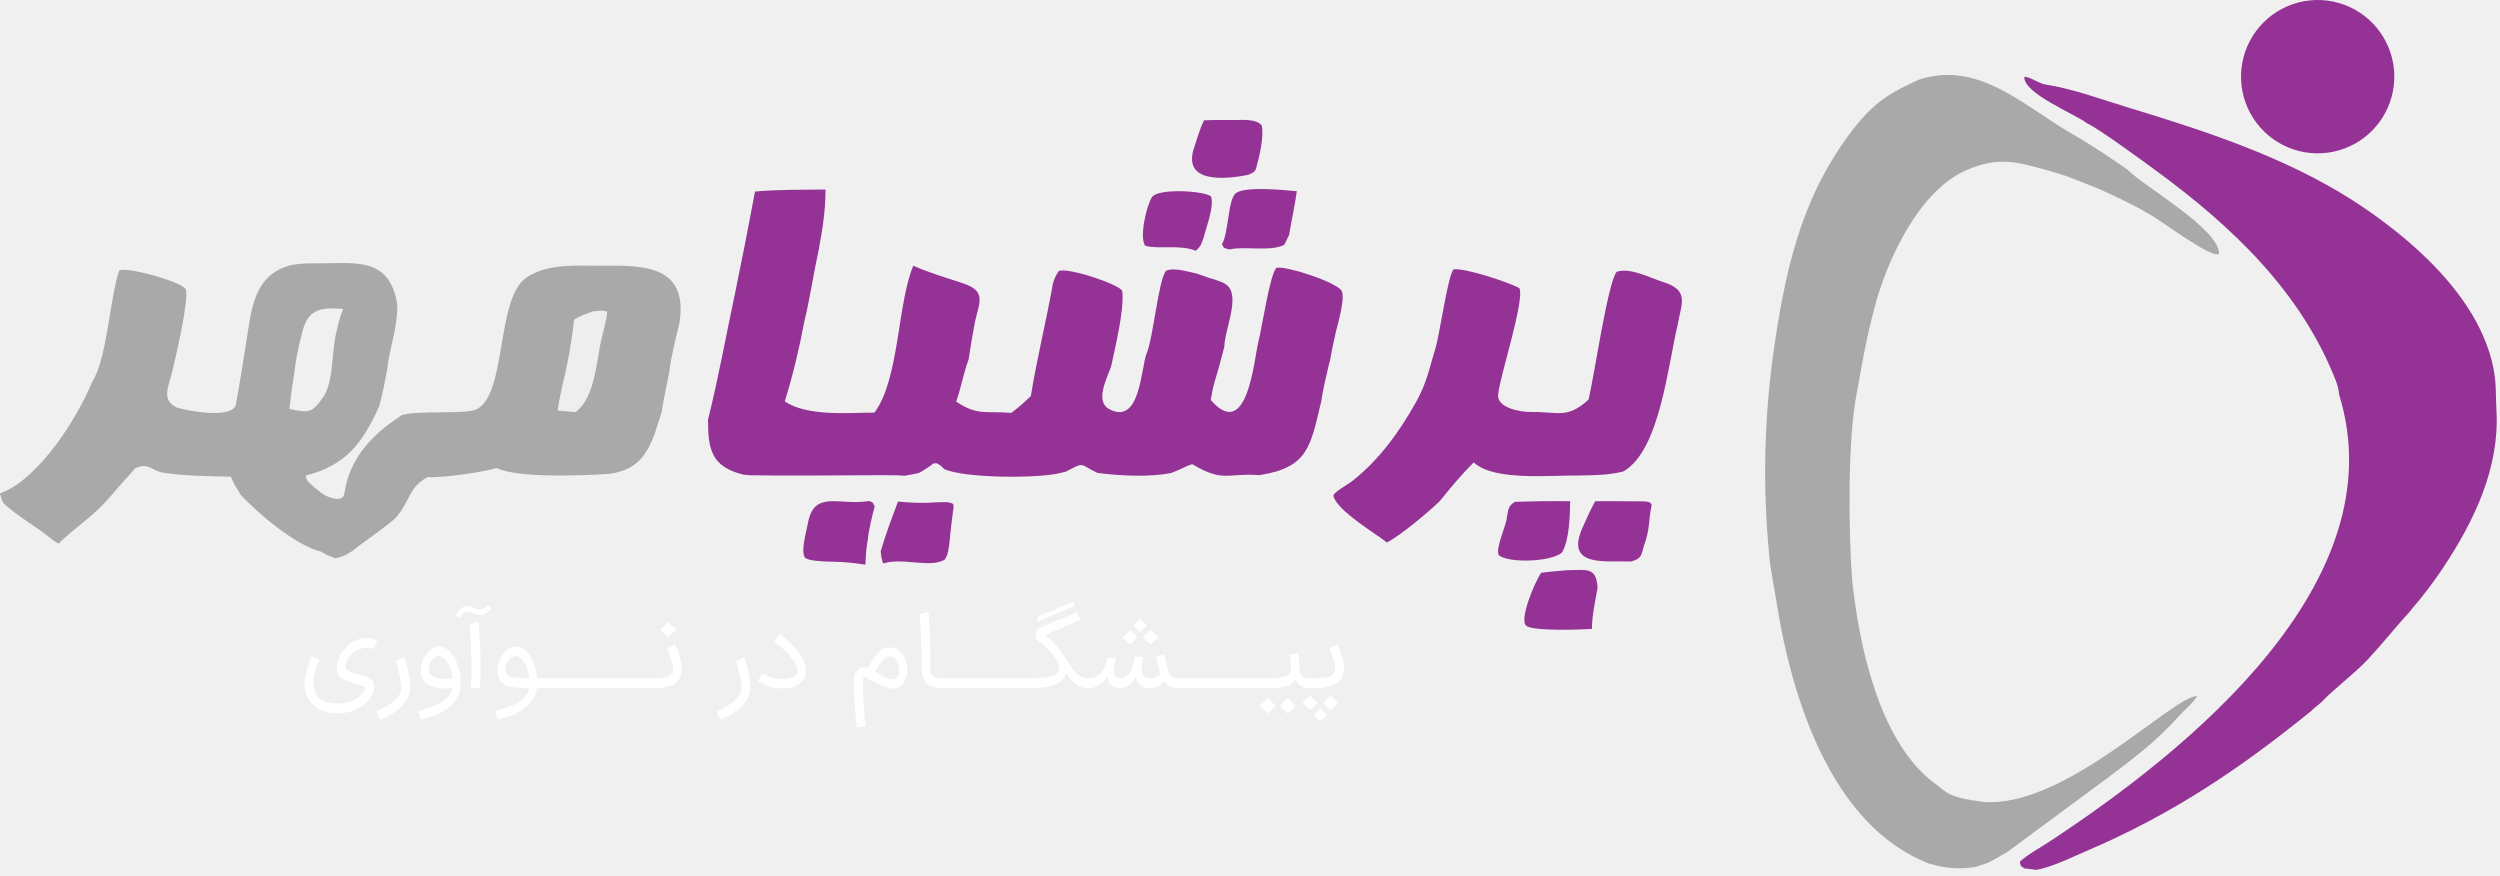
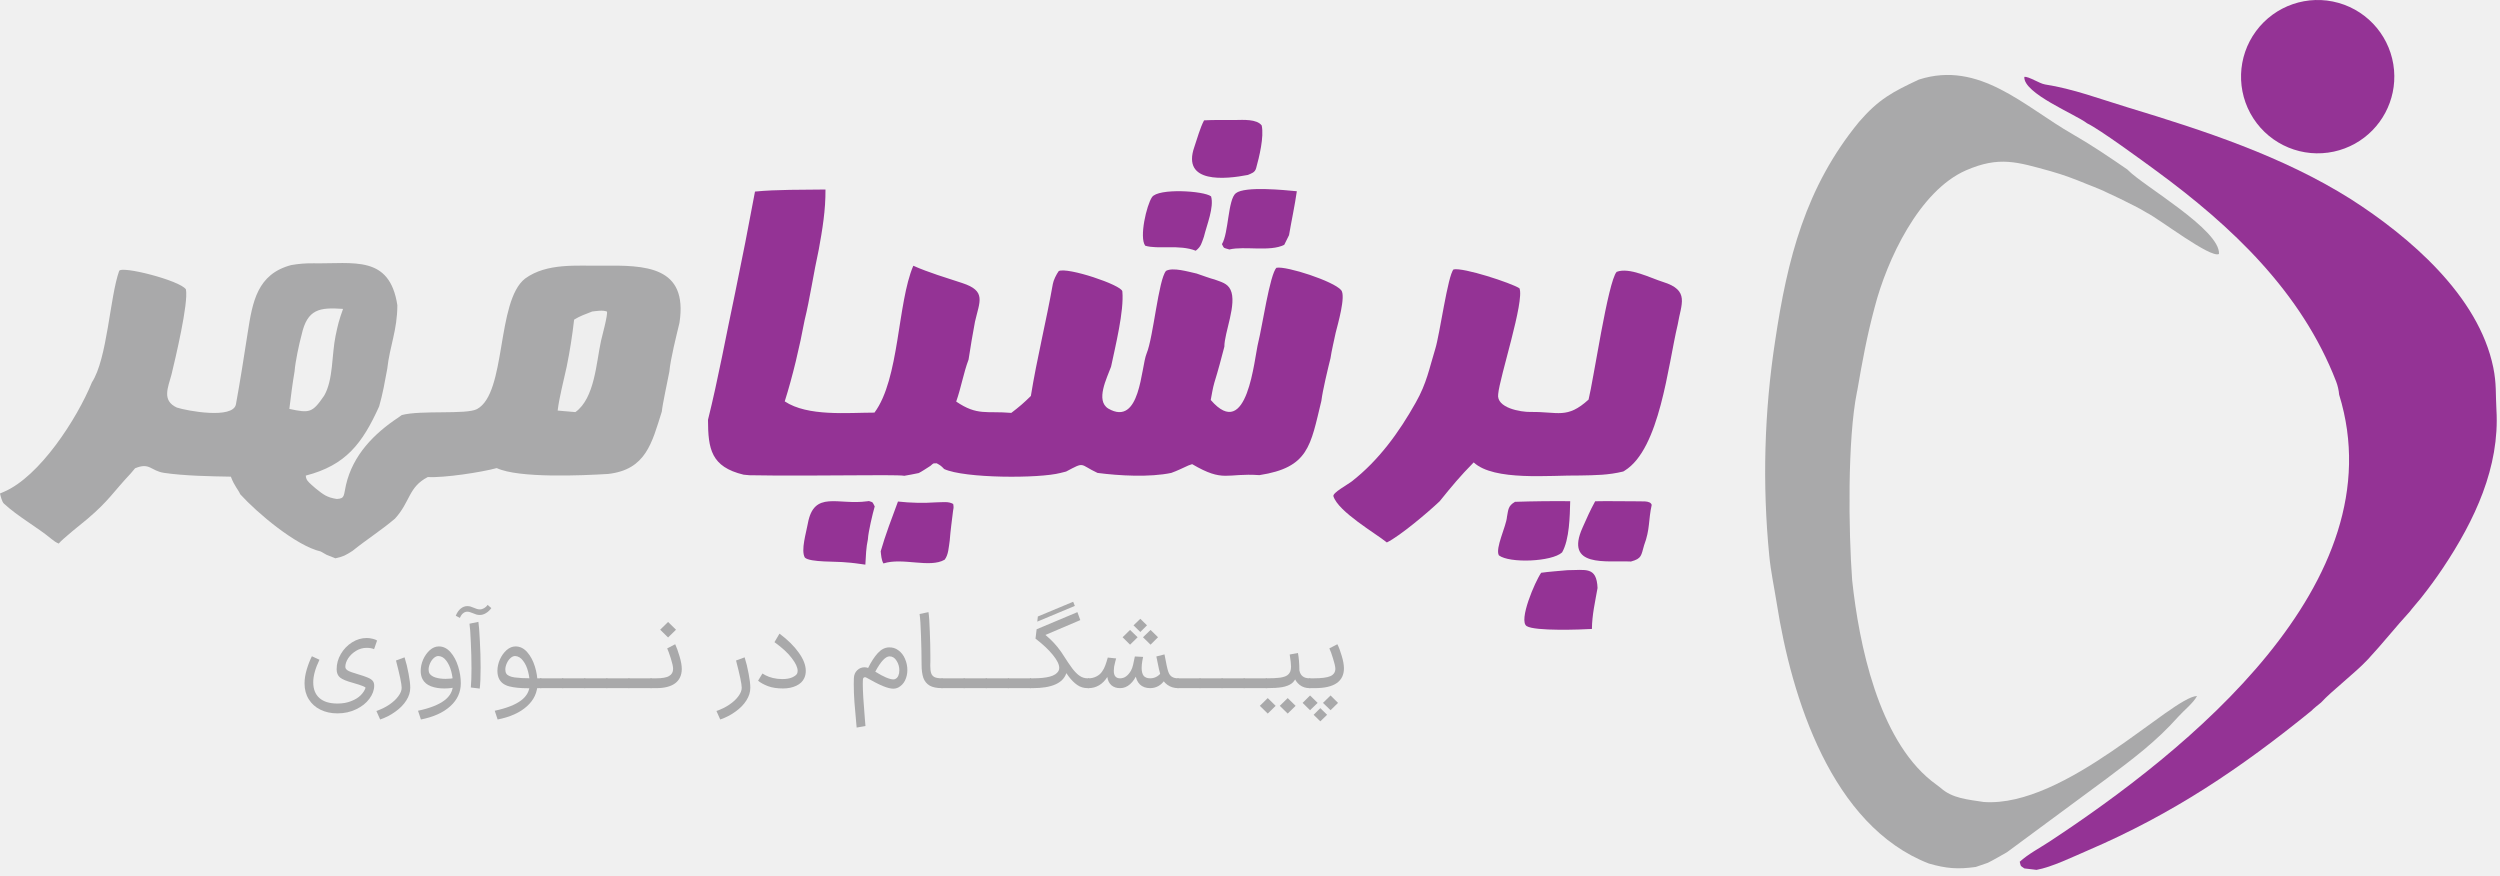
<svg xmlns="http://www.w3.org/2000/svg" width="457" height="160" viewBox="0 0 457 160" fill="none">
  <path d="M53.237 48.453C54.6 48.217 55.942 48.108 57.322 48.131C64.664 48.253 71.211 46.567 72.636 55.782C72.624 60.4 71.263 63.158 70.784 67.449C70.347 69.799 69.972 71.981 69.31 74.284C66.24 81.072 63.227 85.042 55.901 86.938C55.938 87.711 56.293 88.023 56.941 88.619C57.193 88.848 57.449 89.073 57.709 89.293C59.142 90.418 59.684 90.906 61.541 91.211C63.089 91.155 62.796 90.58 63.245 88.645C64.511 83.198 68.341 79.269 72.884 76.275L73.444 75.873C76.923 74.938 85.249 75.821 87.191 74.782C92.62 71.879 90.684 55.036 95.999 50.913C99.992 48.019 105.452 48.628 110.022 48.569C117.922 48.467 125.82 48.605 124.204 59.022C123.616 61.505 122.596 65.457 122.353 67.965C122.097 69.3 121.072 74.085 120.98 75.235C119.17 80.946 118.108 85.845 111.177 86.638C106.392 86.93 94.798 87.444 90.802 85.565C88.07 86.324 81.094 87.386 78.212 87.2C74.632 89.029 75.029 91.728 72.189 94.82C69.563 97.03 66.95 98.677 64.436 100.703C63.1 101.544 62.855 101.705 61.302 102.062L59.7 101.418L58.631 100.812C54.149 99.776 47.073 93.826 43.917 90.352C43.541 89.472 42.855 88.886 42.201 87.135C38.464 87.072 33.705 86.986 30.023 86.445C27.511 86.077 27.418 84.469 24.688 85.603L23.884 86.56C20.668 89.975 19.925 91.504 16.005 94.838C15.008 95.658 11.393 98.536 10.735 99.367C10.226 99.156 9.866 98.899 9.442 98.549C6.646 96.244 3.355 94.496 0.701 92.045C0.364 91.735 0.105 90.658 0 90.21L0.71 89.906C7.261 87.111 14.082 76.557 16.803 69.891C19.616 65.588 20.07 54.366 21.777 49.535C22.138 48.516 32.976 51.289 33.987 52.902C34.481 55.391 32.042 65.594 31.348 68.474C30.692 70.901 29.56 73.229 32.338 74.505C34.169 75.1 42.61 76.672 43.13 73.905C43.923 69.575 44.606 65.142 45.286 60.781C46.165 55.15 47.021 50.103 53.237 48.453ZM104.948 58.434C104.622 61.321 104.168 64.193 103.589 67.04C103.081 69.427 102.2 72.743 101.942 75.052L105.185 75.332C108.732 72.788 108.997 66.242 109.864 62.316C110.054 61.461 111.145 57.513 110.945 56.953C110.175 56.651 109.114 56.854 108.262 56.942C107.121 57.385 105.98 57.776 104.948 58.434ZM62.71 56.465C58.439 56.168 56.184 56.461 55.135 61.188C54.68 62.86 53.985 66.097 53.852 67.861C53.452 70.185 53.18 72.41 52.893 74.748C56.612 75.546 57.097 75.48 59.263 72.315C60.941 69.409 60.629 64.806 61.341 61.403C61.797 59.218 61.947 58.615 62.71 56.465Z" fill="#A9A9AA" />
  <path d="M108.262 56.942C109.114 56.854 110.175 56.651 110.945 56.953C111.145 57.513 110.054 61.461 109.864 62.316C108.997 66.242 108.732 72.788 105.185 75.332L101.942 75.052C102.2 72.743 103.081 69.427 103.589 67.04C104.168 64.193 104.622 61.321 104.948 58.434C105.98 57.776 107.121 57.385 108.262 56.942Z" fill="black" fill-opacity="0.01" />
  <path d="M381.521 22.541C379.419 20.896 369.851 17.082 370.048 14.058C370.777 13.911 372.842 15.284 373.828 15.436C378.973 16.229 383.955 18.12 388.943 19.632C402.942 23.876 417.266 28.551 429.712 36.39C440.469 43.279 453.08 54.063 455.766 67.153C456.38 70.136 456.181 72.091 456.348 74.922C456.967 85.397 452.381 95.12 446.582 103.812C445.309 105.711 443.959 107.558 442.533 109.347C442.159 109.822 440.729 111.468 440.546 111.757C437.93 114.604 435.594 117.579 432.875 120.507C430.569 122.993 426.133 126.382 424.293 128.421C423.971 128.685 422.74 129.655 422.55 129.914C409.547 140.479 397.151 148.812 381.669 155.451C378.988 156.601 375.041 158.526 372.277 159.012L370.053 158.747C369.247 158.179 369.462 158.487 369.207 157.53C370.7 156.15 372.949 154.962 374.701 153.809C399.622 137.402 438.252 106.594 427.595 72.142C427.531 71.348 427.328 70.467 427.041 69.725C420.713 53.38 408.002 41.372 394.165 31.228C391.881 29.554 383.808 23.621 381.521 22.541Z" fill="#943395" />
  <path d="M138.013 35.02C141.851 34.629 146.951 34.697 150.897 34.643C150.93 38.397 150.337 41.963 149.667 45.641C148.744 49.799 148.041 54.656 147.069 58.593C146.203 63.273 144.884 68.859 143.449 73.372C147.643 76.165 154.934 75.434 159.853 75.425C164.435 69.266 164.028 55.43 166.951 48.58C169.786 49.83 172.939 50.771 175.897 51.74C180.343 53.196 179.085 55.063 178.228 58.803C177.797 61.105 177.405 63.415 177.053 65.731C176.128 68.184 175.69 70.873 174.793 73.407C178.695 76.055 180.293 75.081 184.864 75.477C186.345 74.348 187.117 73.689 188.442 72.383C189.528 65.62 191.262 58.683 192.459 51.905C192.587 51.182 193.113 50.146 193.536 49.555C195.059 48.766 205.059 52.102 205.166 53.265C205.499 56.862 203.873 63.352 203.105 67.023C202.351 69.104 200.219 73.207 202.587 74.684C208.486 78.099 208.559 67.107 209.598 64.623C210.837 61.661 211.768 51.078 213.154 49.514C214.422 48.819 217.217 49.675 218.74 50.003C219.319 50.2 221.548 51.001 222.015 51.088C223.223 51.543 224.379 51.785 224.938 52.963C226.173 55.569 223.797 60.794 223.814 63.372C223.233 65.6 222.681 67.708 221.995 69.907C221.703 70.9 221.515 72.086 221.323 73.115C228.081 80.933 229.254 65.504 230.023 62.524C230.694 59.923 232.147 50.034 233.345 48.946C235.168 48.602 243.785 51.391 245.17 53.043C246.061 54.106 244.529 59.331 244.162 60.822C243.885 62.161 243.398 64.177 243.216 65.476C242.731 67.42 241.773 71.396 241.548 73.274C239.546 81.497 239.267 85.456 230.215 86.855C224.131 86.429 223.745 88.261 217.928 84.846L217.239 85.086C216.243 85.542 215.129 86.087 214.107 86.449C210.176 87.276 204.621 86.972 200.629 86.45C197.235 84.865 198.434 84.322 194.877 86.201L193.87 86.453C189.966 87.488 176.319 87.458 172.59 85.738C172.04 85.156 171.931 85.083 171.231 84.69C170.437 84.721 170.744 84.612 170.082 85.162C169.563 85.488 168.442 86.238 167.944 86.475C167.112 86.636 166.13 86.854 165.307 86.976C164.69 86.812 158.596 86.878 157.559 86.88C150.691 86.894 143.878 87.009 137.006 86.872L135.939 86.774C129.968 85.339 129.441 82.071 129.421 76.742C131.268 69.356 132.767 61.121 134.367 53.603C135.647 47.422 136.863 41.227 138.013 35.02Z" fill="#943395" />
  <path d="M350.769 14.547C361.853 10.999 370.026 19.478 378.898 24.543C382.29 26.478 385.688 28.785 388.9 30.996L388.998 31.098C391.794 33.985 405.908 42.01 405.631 46.427C404.13 47.282 394.722 40.034 392.498 38.928C391.102 38.052 389.15 37.131 387.645 36.37L384.954 35.105C384.689 34.933 383.144 34.317 382.757 34.156L381.511 33.664C379.03 32.649 377.397 32.021 374.829 31.287C368.725 29.605 365.47 28.499 359.402 31.131C350.829 34.866 344.923 47.498 342.674 56.221C341.249 61.556 340.455 65.937 339.519 71.35L339.461 71.605C337.699 80.301 337.909 97.054 338.575 106.067C339.836 117.818 343.368 134.952 353.059 142.738C353.613 143.179 354.177 143.608 354.749 144.025C356.89 145.971 359.789 146.152 362.617 146.602C377.54 147.694 397.018 127.365 401.619 127.23C400.933 128.526 399.185 129.894 398.179 131.024C394.13 135.578 389.926 138.693 385.109 142.319L366.881 155.781C365.76 156.414 364.514 157.152 363.373 157.723L361.169 158.481C357.846 158.935 355.814 158.772 352.604 157.857C334.796 150.96 327.496 127.526 324.803 110.372C324.351 107.491 323.692 104.454 323.42 101.566C322.139 88.479 322.501 75.283 324.501 62.286C326.728 47.385 330.023 34.227 339.841 22.271C343.438 18.112 345.974 16.797 350.769 14.547Z" fill="#A9A9AA" />
  <path d="M253.516 99.162C251.459 97.485 244.644 93.563 243.748 90.714C243.553 90.093 246.362 88.577 247.071 88.027C252.028 84.171 255.75 79.029 258.801 73.587C260.835 69.994 261.262 67.351 262.378 63.743C263.189 61.12 264.664 50.333 265.705 49.251C267.493 48.857 276.205 51.709 277.755 52.696C278.724 55.002 274.123 68.955 273.866 72.062C273.511 74.541 277.9 75.337 279.819 75.307C284.812 75.23 286.435 76.647 290.391 73.044C291.287 69.483 293.936 51.475 295.521 49.695C297.855 48.796 301.737 50.84 303.994 51.539C308.954 53.076 307.311 55.547 306.687 59.323C304.892 66.838 303.422 82.044 296.997 86.029C296.909 86.083 296.819 86.137 296.732 86.19C293.959 86.865 291.687 86.862 288.866 86.919C283.322 86.853 273.104 87.98 269.39 84.528C266.861 87.099 265.471 88.783 263.177 91.626C261.145 93.564 255.94 97.976 253.516 99.162Z" fill="#943395" />
  <path d="M426.645 27.711C420.946 28.949 415.075 26.526 411.907 21.627C408.739 16.727 408.936 10.378 412.404 5.686C415.871 0.994 421.882 -1.059 427.494 0.532C433.105 2.123 437.144 7.026 437.634 12.84C438.095 18.332 435.297 23.585 430.482 26.264C429.281 26.931 427.988 27.419 426.645 27.711Z" fill="#943395" />
  <path d="M286.517 104.231C289.86 104.227 291.864 103.502 292.032 107.487C291.585 110.037 291.031 112.378 291.001 114.973C289.084 115.087 280.609 115.412 279.078 114.452C277.528 113.48 280.604 106.299 281.727 104.702C283.122 104.499 285.072 104.372 286.517 104.231Z" fill="#943395" />
  <path d="M164.149 91.681C166.495 91.94 168.86 91.987 171.214 91.825C172.37 91.822 173.36 91.618 174.244 92.126C174.344 92.693 174.334 92.772 174.226 93.339C174.01 95.124 173.741 97.042 173.609 98.824C173.424 100.017 173.379 101.434 172.68 102.314C169.95 103.899 165.016 101.859 161.491 102.997C161.112 102.357 161.08 101.525 160.992 100.776C161.819 97.861 163.094 94.521 164.149 91.681Z" fill="#943395" />
  <path d="M291.599 91.632C293.918 91.573 296.547 91.646 298.906 91.636C299.879 91.717 301.689 91.392 301.931 92.299C301.305 95.104 301.654 96.721 300.541 99.673C299.987 101.551 300.144 102.096 298.142 102.647C293.646 102.439 285.973 103.838 289.295 96.439C290.074 94.707 290.648 93.349 291.599 91.632Z" fill="#943395" />
  <path d="M158.845 91.591C159.691 91.886 159.415 91.688 159.898 92.572C159.536 93.825 158.712 97.251 158.653 98.581C158.323 100.053 158.275 101.7 158.187 103.217C156.998 103.05 155.87 102.878 154.668 102.803C152.987 102.598 148.054 102.828 147.127 101.927C146.359 100.605 147.382 97.356 147.668 95.718C148.779 89.552 153.2 92.388 158.521 91.632L158.845 91.591Z" fill="#943395" />
  <path d="M223.37 44.632C224.608 42.602 224.451 36.475 225.909 35.32C227.584 33.995 234.863 34.751 237.06 34.959C236.69 37.585 236.084 40.343 235.634 42.991L234.761 44.752C232.172 46.071 227.467 44.934 224.726 45.605C223.58 45.243 223.834 45.51 223.37 44.632Z" fill="#943395" />
  <path d="M276.936 91.734C280.301 91.623 283.668 91.584 287.033 91.618C286.963 94.372 286.901 98.615 285.553 100.976C283.696 102.697 275.935 103.006 273.993 101.518C273.286 100.221 275.331 96.245 275.473 94.485C275.733 93.103 275.675 92.49 276.936 91.734Z" fill="#943395" />
  <path d="M220.103 21.999C221.95 21.889 223.964 21.962 225.829 21.936C227.252 21.917 229.748 21.739 230.639 22.937C231.089 24.986 230.195 28.697 229.616 30.756C229.391 31.551 228.79 31.678 228.111 31.98C224.082 32.763 215.959 33.637 218.323 26.868C218.874 25.287 219.339 23.457 220.103 21.999Z" fill="#943395" />
  <path d="M218.584 45.832C215.542 44.638 211.653 45.634 209.345 44.914C208.225 43.398 209.589 37.506 210.589 36.032C211.717 34.37 220.067 34.868 221.385 35.897C221.957 37.863 220.616 41.071 220.074 43.281C219.638 44.461 219.588 45.043 218.584 45.832Z" fill="#943395" />
-   <path d="M61.68 130.405C60.512 130.405 59.473 130.178 58.563 129.726C57.667 129.286 56.961 128.654 56.445 127.829C55.929 127.004 55.671 126.039 55.671 124.934C55.671 124.122 55.807 123.264 56.078 122.359C56.35 121.453 56.662 120.655 57.015 119.963L58.4 120.602C57.64 122.172 57.26 123.543 57.26 124.714C57.26 125.979 57.64 126.944 58.4 127.609C59.161 128.275 60.254 128.608 61.68 128.608C62.631 128.608 63.466 128.461 64.186 128.168C64.919 127.889 65.503 127.53 65.937 127.09C66.372 126.651 66.664 126.205 66.813 125.753C66.84 125.659 66.677 125.546 66.324 125.413C65.985 125.267 65.347 125.06 64.409 124.794C63.337 124.501 62.59 124.189 62.169 123.856C61.748 123.51 61.537 123.004 61.537 122.339C61.537 121.354 61.795 120.422 62.311 119.543C62.828 118.665 63.507 117.959 64.348 117.427C65.19 116.895 66.087 116.628 67.037 116.628C67.404 116.628 67.764 116.675 68.117 116.768C68.47 116.848 68.742 116.955 68.932 117.088L68.382 118.665C68.015 118.505 67.567 118.425 67.037 118.425C66.345 118.425 65.7 118.605 65.102 118.964C64.505 119.324 64.022 119.776 63.656 120.322C63.303 120.868 63.126 121.394 63.126 121.899C63.126 122.152 63.269 122.372 63.554 122.558C63.853 122.745 64.444 122.964 65.326 123.217C66.195 123.47 66.84 123.69 67.261 123.876C67.696 124.062 67.995 124.269 68.158 124.495C68.32 124.708 68.402 124.987 68.402 125.333C68.402 126.145 68.11 126.944 67.526 127.729C66.956 128.514 66.154 129.153 65.123 129.646C64.104 130.152 62.956 130.405 61.68 130.405Z" fill="white" />
-   <path d="M68.801 129.965C69.67 129.672 70.457 129.286 71.163 128.807C71.87 128.328 72.42 127.816 72.814 127.27C73.221 126.724 73.425 126.212 73.425 125.733C73.425 125.054 73.078 123.39 72.386 120.741L73.954 120.162C74.253 121.107 74.497 122.106 74.688 123.157C74.891 124.209 74.993 125.067 74.993 125.733C74.993 126.518 74.755 127.283 74.28 128.029C73.805 128.787 73.146 129.466 72.304 130.065C71.476 130.677 70.539 131.163 69.493 131.523L68.801 129.965Z" fill="white" />
-   <path d="M76.414 129.925C78.587 129.459 80.196 128.827 81.242 128.029C82.287 127.243 82.81 126.252 82.81 125.054C82.796 124.269 82.688 123.49 82.484 122.718C82.28 121.946 81.982 121.3 81.588 120.781C81.194 120.249 80.725 119.963 80.182 119.923C79.883 119.909 79.591 120.029 79.306 120.282C79.021 120.535 78.79 120.861 78.614 121.26C78.437 121.66 78.349 122.039 78.349 122.398C78.349 122.691 78.41 122.938 78.532 123.137C78.75 123.457 79.116 123.696 79.632 123.856C80.162 124.016 80.766 124.095 81.445 124.095C82.097 124.095 82.695 124.036 83.238 123.916V125.613C82.654 125.773 81.975 125.852 81.201 125.852C80.305 125.852 79.496 125.719 78.777 125.453C78.057 125.174 77.541 124.734 77.229 124.135C77.011 123.709 76.903 123.21 76.903 122.638C76.903 121.946 77.052 121.254 77.351 120.562C77.663 119.87 78.071 119.297 78.573 118.845C79.089 118.392 79.639 118.166 80.223 118.166C81.024 118.166 81.73 118.512 82.341 119.204C82.953 119.896 83.421 120.768 83.747 121.819C84.073 122.858 84.236 123.883 84.236 124.894C84.236 126.545 83.591 127.949 82.301 129.107C81.024 130.265 79.239 131.07 76.944 131.523L76.414 129.925Z" fill="white" />
-   <path d="M86.066 125.673C86.147 124.848 86.188 123.69 86.188 122.199C86.188 120.641 86.147 119.038 86.066 117.387C85.998 115.723 85.916 114.599 85.821 114.013L87.451 113.674C87.546 114.273 87.634 115.417 87.716 117.108C87.811 118.798 87.858 120.435 87.858 122.019C87.858 123.723 87.804 125.007 87.695 125.872L86.066 125.673ZM83.316 112.556C83.547 111.983 83.845 111.551 84.212 111.258C84.579 110.952 84.979 110.799 85.414 110.799C85.631 110.799 85.835 110.825 86.025 110.878C86.215 110.932 86.425 111.012 86.656 111.118C86.833 111.185 87.009 111.251 87.186 111.318C87.362 111.371 87.539 111.398 87.716 111.398C87.974 111.398 88.232 111.324 88.49 111.178C88.748 111.032 88.965 110.832 89.141 110.579L89.814 111.158C89.542 111.544 89.216 111.85 88.836 112.076C88.469 112.303 88.096 112.416 87.716 112.416C87.485 112.416 87.274 112.389 87.084 112.336C86.908 112.283 86.697 112.203 86.453 112.096C86.235 112.003 86.052 111.937 85.903 111.897C85.753 111.843 85.59 111.817 85.414 111.817C85.129 111.817 84.871 111.917 84.64 112.116C84.409 112.303 84.219 112.582 84.069 112.955L83.316 112.556Z" fill="white" />
-   <path d="M90.438 129.925C92.611 129.459 94.22 128.827 95.266 128.029C96.311 127.243 96.834 126.252 96.834 125.054C96.834 124.282 96.732 123.51 96.528 122.738C96.325 121.953 96.019 121.3 95.612 120.781C95.218 120.249 94.75 119.963 94.206 119.923C93.908 119.909 93.616 120.029 93.331 120.282C93.045 120.535 92.814 120.861 92.638 121.26C92.461 121.66 92.373 122.039 92.373 122.398C92.373 122.691 92.434 122.938 92.556 123.137C92.774 123.483 93.283 123.716 94.084 123.836C94.885 123.942 95.917 123.996 97.18 123.996H98.973L99.075 124.894L98.973 125.793L96.508 125.812C95.123 125.812 93.989 125.699 93.106 125.473C92.224 125.247 91.606 124.801 91.253 124.135C91.035 123.709 90.927 123.21 90.927 122.638C90.927 121.946 91.076 121.254 91.375 120.562C91.687 119.87 92.095 119.297 92.597 118.845C93.113 118.392 93.663 118.166 94.247 118.166C95.048 118.166 95.754 118.512 96.366 119.204C96.977 119.896 97.445 120.768 97.771 121.819C98.097 122.858 98.26 123.883 98.26 124.894C98.26 126.545 97.615 127.949 96.325 129.107C95.048 130.265 93.263 131.07 90.968 131.523L90.438 129.925Z" fill="white" />
-   <path d="M98.716 123.996H102.953L103.055 124.894L102.953 125.793H98.716V123.996Z" fill="white" />
-   <path d="M102.755 123.996H106.991L107.093 124.894L106.991 125.793H102.755V123.996Z" fill="white" />
-   <path d="M106.793 123.996H111.03L111.131 124.894L111.03 125.793H106.793V123.996Z" fill="white" />
-   <path d="M110.831 123.996H115.068L115.17 124.894L115.068 125.793H110.831V123.996Z" fill="white" />
-   <path d="M114.869 123.996H119.106L119.208 124.894L119.106 125.793H114.869V123.996Z" fill="white" />
-   <path d="M118.907 123.996H119.966C121.053 123.996 121.834 123.856 122.309 123.576C122.798 123.297 123.042 122.864 123.042 122.279C123.042 121.866 122.906 121.234 122.635 120.382C122.363 119.53 122.139 118.911 121.963 118.525L123.429 117.766C123.687 118.326 123.952 119.064 124.224 119.983C124.495 120.888 124.631 121.66 124.631 122.299C124.617 123.443 124.21 124.315 123.409 124.914C122.608 125.5 121.46 125.793 119.966 125.793H118.907V123.996ZM122.126 113.694L123.572 115.111L122.126 116.529L120.679 115.111L122.126 113.694Z" fill="white" />
-   <path d="M130.964 129.965C131.833 129.672 132.621 129.286 133.327 128.807C134.033 128.328 134.583 127.816 134.977 127.27C135.384 126.724 135.588 126.212 135.588 125.733C135.588 125.054 135.242 123.39 134.549 120.741L136.118 120.162C136.417 121.107 136.661 122.106 136.851 123.157C137.055 124.209 137.157 125.067 137.157 125.733C137.157 126.518 136.919 127.283 136.444 128.029C135.968 128.787 135.31 129.466 134.468 130.065C133.639 130.677 132.702 131.163 131.657 131.523L130.964 129.965Z" fill="white" />
-   <path d="M143.14 125.852C142.067 125.852 141.151 125.713 140.39 125.433C139.63 125.14 139.026 124.808 138.577 124.435L139.372 123.117C139.426 123.144 139.623 123.257 139.963 123.457C140.316 123.643 140.757 123.803 141.287 123.936C141.83 124.069 142.4 124.135 142.998 124.135C143.731 124.135 144.329 124.036 144.79 123.836C145.266 123.623 145.571 123.39 145.707 123.137C145.775 122.977 145.809 122.811 145.809 122.638C145.809 122.012 145.456 121.24 144.749 120.322C144.057 119.39 142.998 118.412 141.572 117.387L142.488 115.83C143.996 116.948 145.17 118.106 146.012 119.304C146.868 120.488 147.296 121.6 147.296 122.638C147.296 123.117 147.207 123.55 147.031 123.936C146.759 124.548 146.27 125.021 145.564 125.353C144.858 125.686 144.05 125.852 143.14 125.852Z" fill="white" />
-   <path d="M156.536 132.341C156.387 130.797 156.271 129.466 156.19 128.348C156.108 127.23 156.068 126.145 156.068 125.094C156.068 124.561 156.074 124.182 156.088 123.956C156.115 123.37 156.312 122.898 156.679 122.538C157.059 122.166 157.507 121.979 158.023 121.979C158.254 121.979 158.478 122.019 158.695 122.099C159.239 120.994 159.816 120.102 160.427 119.424C161.038 118.745 161.703 118.385 162.423 118.345C163.116 118.306 163.72 118.485 164.236 118.885C164.765 119.271 165.166 119.79 165.438 120.442C165.723 121.094 165.865 121.773 165.865 122.478C165.865 123.17 165.723 123.809 165.438 124.395C165.153 124.967 164.732 125.4 164.175 125.693C163.903 125.826 163.618 125.892 163.319 125.892C162.817 125.892 162.179 125.733 161.404 125.413C160.63 125.094 159.626 124.581 158.39 123.876C158.281 123.823 158.193 123.796 158.125 123.796C157.881 123.796 157.752 123.949 157.738 124.255L157.718 125.014C157.718 126.292 157.84 128.368 158.084 131.243L158.206 132.72L156.597 133L156.536 132.341ZM163.666 124.115C163.91 123.996 164.093 123.796 164.216 123.516C164.338 123.237 164.399 122.911 164.399 122.538C164.399 121.899 164.229 121.314 163.89 120.781C163.564 120.249 163.136 119.983 162.606 119.983C161.873 119.983 161.004 120.914 159.999 122.778C160.732 123.244 161.384 123.596 161.954 123.836C162.525 124.076 162.973 124.195 163.299 124.195C163.448 124.195 163.57 124.169 163.666 124.115Z" fill="white" />
-   <path d="M172.212 125.793C171.247 125.793 170.494 125.639 169.951 125.333C169.407 125.014 169.02 124.541 168.789 123.916C168.572 123.29 168.464 122.465 168.464 121.44C168.464 119.923 168.43 118.206 168.362 116.289C168.307 114.359 168.219 113.008 168.097 112.236L169.727 111.897C169.835 112.576 169.917 113.767 169.971 115.47C170.039 117.161 170.073 118.698 170.073 120.082V120.921L170.052 121.62C170.052 122.245 170.107 122.725 170.215 123.057C170.324 123.377 170.528 123.616 170.826 123.776C171.139 123.922 171.601 123.996 172.212 123.996H172.313L172.415 124.894L172.313 125.793H172.212Z" fill="white" />
-   <path d="M172.119 123.996H176.356L176.458 124.894L176.356 125.793H172.119V123.996Z" fill="white" />
-   <path d="M176.157 123.996H180.394L180.496 124.894L180.394 125.793H176.157V123.996Z" fill="white" />
-   <path d="M180.195 123.996H184.432L184.534 124.894L184.432 125.793H180.195V123.996Z" fill="white" />
-   <path d="M184.234 123.996H188.471L188.572 124.894L188.471 125.793H184.234V123.996Z" fill="white" />
-   <path d="M198.823 125.793C198.117 125.793 197.492 125.606 196.949 125.234C196.406 124.861 195.89 124.355 195.401 123.716C194.912 123.064 194.193 122.006 193.242 120.542L194.24 119.563C194.987 120.735 195.584 121.62 196.033 122.219C196.494 122.818 196.942 123.264 197.377 123.556C197.812 123.849 198.294 123.996 198.823 123.996H199.088L199.19 124.894L199.088 125.793H198.823ZM188.272 123.996H188.781C190.125 123.996 191.178 123.889 191.938 123.676C192.712 123.463 193.228 123.124 193.486 122.658C193.581 122.512 193.629 122.325 193.629 122.099C193.629 121.46 193.235 120.661 192.448 119.703C191.673 118.745 190.621 117.76 189.29 116.748L189.494 115.031L196.949 111.897L197.479 113.354L191.103 116.069C192.19 116.961 193.12 117.953 193.894 119.044C194.681 120.136 195.075 121.167 195.075 122.139C195.075 122.498 195.014 122.838 194.892 123.157C194.24 124.914 192.203 125.793 188.781 125.793H188.272V123.996ZM189.718 112.695L196.175 110L196.481 110.759L189.616 113.634L189.718 112.695Z" fill="white" />
-   <path d="M215.354 125.793C214.607 125.793 213.948 125.586 213.378 125.174C212.808 124.761 212.394 124.169 212.136 123.397C212 123.011 211.749 121.879 211.382 120.003L212.869 119.623C213.168 121.274 213.398 122.325 213.561 122.778C213.697 123.19 213.908 123.497 214.193 123.696C214.492 123.896 214.879 123.996 215.354 123.996H215.456L215.558 124.894L215.456 125.793H215.354ZM210.221 123.996H210.262C210.764 123.996 211.219 123.856 211.626 123.576C212.047 123.297 212.278 122.977 212.319 122.618L213.439 122.818C213.385 123.377 213.202 123.883 212.889 124.335C212.59 124.788 212.21 125.147 211.749 125.413C211.287 125.666 210.791 125.793 210.262 125.793H210.221V123.996ZM204.721 123.996H204.782C205.543 123.996 206.194 123.53 206.738 122.598C206.914 122.279 207.05 121.899 207.145 121.46C207.254 121.021 207.355 120.535 207.451 120.003L208.958 120.082C208.944 120.136 208.897 120.382 208.815 120.821C208.734 121.26 208.693 121.686 208.693 122.099C208.693 122.738 208.815 123.217 209.06 123.536C209.318 123.843 209.718 123.996 210.262 123.996H210.302L210.404 124.894L210.302 125.793H210.262C209.474 125.793 208.842 125.566 208.367 125.114C207.905 124.648 207.627 124.002 207.532 123.177L207.858 123.157C207.573 123.916 207.152 124.548 206.595 125.054C206.052 125.546 205.441 125.793 204.762 125.793H204.721V123.996ZM198.895 125.793L198.793 124.894L198.895 123.996H198.997C199.5 123.996 199.975 123.883 200.423 123.656C200.871 123.43 201.217 123.13 201.462 122.758C201.72 122.398 201.917 122.019 202.053 121.62C202.202 121.22 202.351 120.748 202.501 120.202L204.028 120.362C204.001 120.442 203.947 120.641 203.865 120.961C203.784 121.28 203.716 121.58 203.662 121.859C203.621 122.139 203.601 122.392 203.601 122.618C203.601 123.536 203.981 123.996 204.741 123.996H204.782L204.884 124.894L204.782 125.793H204.721C204.096 125.793 203.573 125.613 203.152 125.253C202.745 124.881 202.501 124.382 202.419 123.756C201.998 124.422 201.496 124.927 200.912 125.273C200.328 125.62 199.683 125.793 198.977 125.793H198.895ZM206.575 115.151L207.96 116.489L206.575 117.846L205.21 116.489L206.575 115.151ZM210.323 115.151L211.687 116.489L210.323 117.846L208.938 116.489L210.323 115.151ZM208.449 113.115L209.671 114.312L208.449 115.53L207.206 114.312L208.449 113.115Z" fill="white" />
-   <path d="M215.226 123.996H219.463L219.565 124.894L219.463 125.793H215.226V123.996Z" fill="white" />
-   <path d="M219.264 123.996H223.501L223.603 124.894L223.501 125.793H219.264V123.996Z" fill="white" />
-   <path d="M223.302 123.996H227.539L227.641 124.894L227.539 125.793H223.302V123.996Z" fill="white" />
-   <path d="M227.34 123.996H231.577L231.679 124.894L231.577 125.793H227.34V123.996Z" fill="white" />
-   <path d="M231.378 123.996H231.562C232.607 123.996 233.422 123.956 234.006 123.876C234.59 123.783 235.018 123.643 235.289 123.457C235.561 123.27 235.758 123.017 235.88 122.698C235.962 122.458 236.002 122.172 236.002 121.839C236.002 121.413 235.921 120.681 235.758 119.643L237.265 119.364C237.428 120.202 237.517 121.267 237.53 122.558C237.72 123.516 238.338 123.996 239.384 123.996H239.526L239.628 124.894L239.526 125.793H239.384C238.705 125.793 238.107 125.6 237.591 125.214C237.089 124.814 236.736 124.308 236.532 123.696L236.939 123.776C236.763 124.282 236.471 124.681 236.064 124.974C235.656 125.267 235.093 125.48 234.373 125.613C233.667 125.733 232.73 125.793 231.562 125.793H231.378V123.996ZM235.391 130.444L233.945 129.027L235.391 127.609L236.838 129.027L235.391 130.444ZM231.745 130.444L230.299 129.027L231.745 127.609L233.191 129.027L231.745 130.444Z" fill="white" />
-   <path d="M239.316 123.996H240.13C241.583 123.996 242.609 123.863 243.206 123.596C243.804 123.317 244.102 122.864 244.102 122.239C244.089 121.826 243.946 121.201 243.675 120.362C243.417 119.51 243.193 118.898 243.002 118.525L244.469 117.766C244.741 118.286 245.005 118.991 245.263 119.883C245.535 120.761 245.671 121.527 245.671 122.179C245.671 123.363 245.23 124.262 244.347 124.874C243.464 125.486 242.133 125.793 240.354 125.793H239.316V123.996ZM243.227 129.826L241.841 128.488L243.227 127.13L244.591 128.488L243.227 129.826ZM239.478 129.826L238.114 128.488L239.478 127.13L240.864 128.488L239.478 129.826ZM241.353 131.862L240.13 130.664L241.353 129.446L242.595 130.664L241.353 131.862Z" fill="white" />
+   <path d="M61.68 130.405C60.512 130.405 59.473 130.178 58.563 129.726C57.667 129.286 56.961 128.654 56.445 127.829C55.929 127.004 55.671 126.039 55.671 124.934C55.671 124.122 55.807 123.264 56.078 122.359C56.35 121.453 56.662 120.655 57.015 119.963L58.4 120.602C57.64 122.172 57.26 123.543 57.26 124.714C57.26 125.979 57.64 126.944 58.4 127.609C59.161 128.275 60.254 128.608 61.68 128.608C62.631 128.608 63.466 128.461 64.186 128.168C64.919 127.889 65.503 127.53 65.937 127.09C66.372 126.651 66.664 126.205 66.813 125.753C66.84 125.659 66.677 125.546 66.324 125.413C65.985 125.267 65.347 125.06 64.409 124.794C63.337 124.501 62.59 124.189 62.169 123.856C61.748 123.51 61.537 123.004 61.537 122.339C61.537 121.354 61.795 120.422 62.311 119.543C62.828 118.665 63.507 117.959 64.348 117.427C65.19 116.895 66.087 116.628 67.037 116.628C67.404 116.628 67.764 116.675 68.117 116.768C68.47 116.848 68.742 116.955 68.932 117.088L68.382 118.665C68.015 118.505 67.567 118.425 67.037 118.425C66.345 118.425 65.7 118.605 65.102 118.964C64.505 119.324 64.022 119.776 63.656 120.322C63.303 120.868 63.126 121.394 63.126 121.899C63.126 122.152 63.269 122.372 63.554 122.558C63.853 122.745 64.444 122.964 65.326 123.217C66.195 123.47 66.84 123.69 67.261 123.876C67.696 124.062 67.995 124.269 68.158 124.495C68.32 124.708 68.402 124.987 68.402 125.333C68.402 126.145 68.11 126.944 67.526 127.729C66.956 128.514 66.154 129.153 65.123 129.646C64.104 130.152 62.956 130.405 61.68 130.405Z" fill="#A9A9AA" />
+   <path d="M68.801 129.965C69.67 129.672 70.457 129.286 71.163 128.807C71.87 128.328 72.42 127.816 72.814 127.27C73.221 126.724 73.425 126.212 73.425 125.733C73.425 125.054 73.078 123.39 72.386 120.741L73.954 120.162C74.253 121.107 74.497 122.106 74.688 123.157C74.891 124.209 74.993 125.067 74.993 125.733C74.993 126.518 74.755 127.283 74.28 128.029C73.805 128.787 73.146 129.466 72.304 130.065C71.476 130.677 70.539 131.163 69.493 131.523L68.801 129.965Z" fill="#A9A9AA" />
+   <path d="M76.414 129.925C78.587 129.459 80.196 128.827 81.242 128.029C82.287 127.243 82.81 126.252 82.81 125.054C82.796 124.269 82.688 123.49 82.484 122.718C82.28 121.946 81.982 121.3 81.588 120.781C81.194 120.249 80.725 119.963 80.182 119.923C79.883 119.909 79.591 120.029 79.306 120.282C79.021 120.535 78.79 120.861 78.614 121.26C78.437 121.66 78.349 122.039 78.349 122.398C78.349 122.691 78.41 122.938 78.532 123.137C78.75 123.457 79.116 123.696 79.632 123.856C80.162 124.016 80.766 124.095 81.445 124.095C82.097 124.095 82.695 124.036 83.238 123.916V125.613C82.654 125.773 81.975 125.852 81.201 125.852C80.305 125.852 79.496 125.719 78.777 125.453C78.057 125.174 77.541 124.734 77.229 124.135C77.011 123.709 76.903 123.21 76.903 122.638C76.903 121.946 77.052 121.254 77.351 120.562C77.663 119.87 78.071 119.297 78.573 118.845C79.089 118.392 79.639 118.166 80.223 118.166C81.024 118.166 81.73 118.512 82.341 119.204C82.953 119.896 83.421 120.768 83.747 121.819C84.073 122.858 84.236 123.883 84.236 124.894C84.236 126.545 83.591 127.949 82.301 129.107C81.024 130.265 79.239 131.07 76.944 131.523L76.414 129.925Z" fill="#A9A9AA" />
+   <path d="M86.066 125.673C86.147 124.848 86.188 123.69 86.188 122.199C86.188 120.641 86.147 119.038 86.066 117.387C85.998 115.723 85.916 114.599 85.821 114.013L87.451 113.674C87.546 114.273 87.634 115.417 87.716 117.108C87.811 118.798 87.858 120.435 87.858 122.019C87.858 123.723 87.804 125.007 87.695 125.872L86.066 125.673ZM83.316 112.556C83.547 111.983 83.845 111.551 84.212 111.258C84.579 110.952 84.979 110.799 85.414 110.799C85.631 110.799 85.835 110.825 86.025 110.878C86.215 110.932 86.425 111.012 86.656 111.118C86.833 111.185 87.009 111.251 87.186 111.318C87.362 111.371 87.539 111.398 87.716 111.398C87.974 111.398 88.232 111.324 88.49 111.178C88.748 111.032 88.965 110.832 89.141 110.579L89.814 111.158C89.542 111.544 89.216 111.85 88.836 112.076C88.469 112.303 88.096 112.416 87.716 112.416C87.485 112.416 87.274 112.389 87.084 112.336C86.908 112.283 86.697 112.203 86.453 112.096C86.235 112.003 86.052 111.937 85.903 111.897C85.753 111.843 85.59 111.817 85.414 111.817C85.129 111.817 84.871 111.917 84.64 112.116C84.409 112.303 84.219 112.582 84.069 112.955L83.316 112.556Z" fill="#A9A9AA" />
+   <path d="M90.438 129.925C92.611 129.459 94.22 128.827 95.266 128.029C96.311 127.243 96.834 126.252 96.834 125.054C96.834 124.282 96.732 123.51 96.528 122.738C96.325 121.953 96.019 121.3 95.612 120.781C95.218 120.249 94.75 119.963 94.206 119.923C93.908 119.909 93.616 120.029 93.331 120.282C93.045 120.535 92.814 120.861 92.638 121.26C92.461 121.66 92.373 122.039 92.373 122.398C92.373 122.691 92.434 122.938 92.556 123.137C92.774 123.483 93.283 123.716 94.084 123.836C94.885 123.942 95.917 123.996 97.18 123.996H98.973L99.075 124.894L98.973 125.793L96.508 125.812C95.123 125.812 93.989 125.699 93.106 125.473C92.224 125.247 91.606 124.801 91.253 124.135C91.035 123.709 90.927 123.21 90.927 122.638C90.927 121.946 91.076 121.254 91.375 120.562C91.687 119.87 92.095 119.297 92.597 118.845C93.113 118.392 93.663 118.166 94.247 118.166C95.048 118.166 95.754 118.512 96.366 119.204C96.977 119.896 97.445 120.768 97.771 121.819C98.097 122.858 98.26 123.883 98.26 124.894C98.26 126.545 97.615 127.949 96.325 129.107C95.048 130.265 93.263 131.07 90.968 131.523L90.438 129.925Z" fill="#A9A9AA" />
+   <path d="M98.716 123.996H102.953L103.055 124.894L102.953 125.793H98.716V123.996Z" fill="#A9A9AA" />
+   <path d="M102.755 123.996H106.991L107.093 124.894L106.991 125.793H102.755V123.996Z" fill="#A9A9AA" />
+   <path d="M106.793 123.996H111.03L111.131 124.894L111.03 125.793H106.793V123.996Z" fill="#A9A9AA" />
+   <path d="M110.831 123.996H115.068L115.17 124.894L115.068 125.793H110.831V123.996Z" fill="#A9A9AA" />
+   <path d="M114.869 123.996H119.106L119.208 124.894L119.106 125.793H114.869V123.996Z" fill="#A9A9AA" />
+   <path d="M118.907 123.996H119.966C121.053 123.996 121.834 123.856 122.309 123.576C122.798 123.297 123.042 122.864 123.042 122.279C123.042 121.866 122.906 121.234 122.635 120.382C122.363 119.53 122.139 118.911 121.963 118.525L123.429 117.766C123.687 118.326 123.952 119.064 124.224 119.983C124.495 120.888 124.631 121.66 124.631 122.299C124.617 123.443 124.21 124.315 123.409 124.914C122.608 125.5 121.46 125.793 119.966 125.793H118.907V123.996ZM122.126 113.694L123.572 115.111L122.126 116.529L120.679 115.111L122.126 113.694Z" fill="#A9A9AA" />
+   <path d="M130.964 129.965C131.833 129.672 132.621 129.286 133.327 128.807C134.033 128.328 134.583 127.816 134.977 127.27C135.384 126.724 135.588 126.212 135.588 125.733C135.588 125.054 135.242 123.39 134.549 120.741L136.118 120.162C136.417 121.107 136.661 122.106 136.851 123.157C137.055 124.209 137.157 125.067 137.157 125.733C137.157 126.518 136.919 127.283 136.444 128.029C135.968 128.787 135.31 129.466 134.468 130.065C133.639 130.677 132.702 131.163 131.657 131.523L130.964 129.965Z" fill="#A9A9AA" />
+   <path d="M143.14 125.852C142.067 125.852 141.151 125.713 140.39 125.433C139.63 125.14 139.026 124.808 138.577 124.435L139.372 123.117C139.426 123.144 139.623 123.257 139.963 123.457C140.316 123.643 140.757 123.803 141.287 123.936C141.83 124.069 142.4 124.135 142.998 124.135C143.731 124.135 144.329 124.036 144.79 123.836C145.266 123.623 145.571 123.39 145.707 123.137C145.775 122.977 145.809 122.811 145.809 122.638C145.809 122.012 145.456 121.24 144.749 120.322C144.057 119.39 142.998 118.412 141.572 117.387L142.488 115.83C143.996 116.948 145.17 118.106 146.012 119.304C146.868 120.488 147.296 121.6 147.296 122.638C147.296 123.117 147.207 123.55 147.031 123.936C146.759 124.548 146.27 125.021 145.564 125.353C144.858 125.686 144.05 125.852 143.14 125.852Z" fill="#A9A9AA" />
+   <path d="M156.536 132.341C156.387 130.797 156.271 129.466 156.19 128.348C156.108 127.23 156.068 126.145 156.068 125.094C156.068 124.561 156.074 124.182 156.088 123.956C156.115 123.37 156.312 122.898 156.679 122.538C157.059 122.166 157.507 121.979 158.023 121.979C158.254 121.979 158.478 122.019 158.695 122.099C159.239 120.994 159.816 120.102 160.427 119.424C161.038 118.745 161.703 118.385 162.423 118.345C163.116 118.306 163.72 118.485 164.236 118.885C164.765 119.271 165.166 119.79 165.438 120.442C165.723 121.094 165.865 121.773 165.865 122.478C165.865 123.17 165.723 123.809 165.438 124.395C165.153 124.967 164.732 125.4 164.175 125.693C163.903 125.826 163.618 125.892 163.319 125.892C162.817 125.892 162.179 125.733 161.404 125.413C160.63 125.094 159.626 124.581 158.39 123.876C158.281 123.823 158.193 123.796 158.125 123.796C157.881 123.796 157.752 123.949 157.738 124.255L157.718 125.014C157.718 126.292 157.84 128.368 158.084 131.243L158.206 132.72L156.597 133L156.536 132.341ZM163.666 124.115C163.91 123.996 164.093 123.796 164.216 123.516C164.338 123.237 164.399 122.911 164.399 122.538C164.399 121.899 164.229 121.314 163.89 120.781C163.564 120.249 163.136 119.983 162.606 119.983C161.873 119.983 161.004 120.914 159.999 122.778C160.732 123.244 161.384 123.596 161.954 123.836C162.525 124.076 162.973 124.195 163.299 124.195C163.448 124.195 163.57 124.169 163.666 124.115Z" fill="#A9A9AA" />
+   <path d="M172.212 125.793C171.247 125.793 170.494 125.639 169.951 125.333C169.407 125.014 169.02 124.541 168.789 123.916C168.572 123.29 168.464 122.465 168.464 121.44C168.464 119.923 168.43 118.206 168.362 116.289C168.307 114.359 168.219 113.008 168.097 112.236L169.727 111.897C169.835 112.576 169.917 113.767 169.971 115.47C170.039 117.161 170.073 118.698 170.073 120.082V120.921L170.052 121.62C170.052 122.245 170.107 122.725 170.215 123.057C170.324 123.377 170.528 123.616 170.826 123.776C171.139 123.922 171.601 123.996 172.212 123.996H172.313L172.415 124.894L172.313 125.793H172.212Z" fill="#A9A9AA" />
+   <path d="M172.119 123.996H176.356L176.458 124.894L176.356 125.793H172.119V123.996Z" fill="#A9A9AA" />
+   <path d="M176.157 123.996H180.394L180.496 124.894L180.394 125.793H176.157V123.996Z" fill="#A9A9AA" />
+   <path d="M180.195 123.996H184.432L184.534 124.894L184.432 125.793H180.195V123.996Z" fill="#A9A9AA" />
+   <path d="M184.234 123.996H188.471L188.572 124.894L188.471 125.793H184.234V123.996Z" fill="#A9A9AA" />
+   <path d="M198.823 125.793C198.117 125.793 197.492 125.606 196.949 125.234C196.406 124.861 195.89 124.355 195.401 123.716C194.912 123.064 194.193 122.006 193.242 120.542L194.24 119.563C194.987 120.735 195.584 121.62 196.033 122.219C196.494 122.818 196.942 123.264 197.377 123.556C197.812 123.849 198.294 123.996 198.823 123.996H199.088L199.19 124.894L199.088 125.793H198.823ZM188.272 123.996H188.781C190.125 123.996 191.178 123.889 191.938 123.676C192.712 123.463 193.228 123.124 193.486 122.658C193.581 122.512 193.629 122.325 193.629 122.099C193.629 121.46 193.235 120.661 192.448 119.703C191.673 118.745 190.621 117.76 189.29 116.748L189.494 115.031L196.949 111.897L197.479 113.354L191.103 116.069C192.19 116.961 193.12 117.953 193.894 119.044C194.681 120.136 195.075 121.167 195.075 122.139C195.075 122.498 195.014 122.838 194.892 123.157C194.24 124.914 192.203 125.793 188.781 125.793H188.272V123.996ZM189.718 112.695L196.175 110L196.481 110.759L189.616 113.634L189.718 112.695Z" fill="#A9A9AA" />
+   <path d="M215.354 125.793C214.607 125.793 213.948 125.586 213.378 125.174C212.808 124.761 212.394 124.169 212.136 123.397C212 123.011 211.749 121.879 211.382 120.003L212.869 119.623C213.168 121.274 213.398 122.325 213.561 122.778C213.697 123.19 213.908 123.497 214.193 123.696C214.492 123.896 214.879 123.996 215.354 123.996H215.456L215.558 124.894L215.456 125.793H215.354ZM210.221 123.996H210.262C210.764 123.996 211.219 123.856 211.626 123.576C212.047 123.297 212.278 122.977 212.319 122.618L213.439 122.818C213.385 123.377 213.202 123.883 212.889 124.335C212.59 124.788 212.21 125.147 211.749 125.413C211.287 125.666 210.791 125.793 210.262 125.793H210.221V123.996ZM204.721 123.996H204.782C205.543 123.996 206.194 123.53 206.738 122.598C206.914 122.279 207.05 121.899 207.145 121.46C207.254 121.021 207.355 120.535 207.451 120.003L208.958 120.082C208.944 120.136 208.897 120.382 208.815 120.821C208.734 121.26 208.693 121.686 208.693 122.099C208.693 122.738 208.815 123.217 209.06 123.536C209.318 123.843 209.718 123.996 210.262 123.996H210.302L210.404 124.894L210.302 125.793H210.262C209.474 125.793 208.842 125.566 208.367 125.114C207.905 124.648 207.627 124.002 207.532 123.177L207.858 123.157C207.573 123.916 207.152 124.548 206.595 125.054C206.052 125.546 205.441 125.793 204.762 125.793H204.721V123.996ZM198.895 125.793L198.793 124.894L198.895 123.996H198.997C199.5 123.996 199.975 123.883 200.423 123.656C200.871 123.43 201.217 123.13 201.462 122.758C201.72 122.398 201.917 122.019 202.053 121.62C202.202 121.22 202.351 120.748 202.501 120.202L204.028 120.362C204.001 120.442 203.947 120.641 203.865 120.961C203.784 121.28 203.716 121.58 203.662 121.859C203.621 122.139 203.601 122.392 203.601 122.618C203.601 123.536 203.981 123.996 204.741 123.996H204.782L204.884 124.894L204.782 125.793H204.721C204.096 125.793 203.573 125.613 203.152 125.253C202.745 124.881 202.501 124.382 202.419 123.756C201.998 124.422 201.496 124.927 200.912 125.273C200.328 125.62 199.683 125.793 198.977 125.793H198.895ZM206.575 115.151L207.96 116.489L206.575 117.846L205.21 116.489L206.575 115.151ZM210.323 115.151L211.687 116.489L210.323 117.846L208.938 116.489L210.323 115.151ZM208.449 113.115L209.671 114.312L208.449 115.53L207.206 114.312L208.449 113.115Z" fill="#A9A9AA" />
+   <path d="M215.226 123.996H219.463L219.565 124.894L219.463 125.793H215.226V123.996Z" fill="#A9A9AA" />
+   <path d="M219.264 123.996H223.501L223.603 124.894L223.501 125.793H219.264V123.996Z" fill="#A9A9AA" />
+   <path d="M223.302 123.996H227.539L227.641 124.894L227.539 125.793H223.302V123.996Z" fill="#A9A9AA" />
+   <path d="M227.34 123.996H231.577L231.679 124.894L231.577 125.793H227.34V123.996Z" fill="#A9A9AA" />
+   <path d="M231.378 123.996H231.562C232.607 123.996 233.422 123.956 234.006 123.876C234.59 123.783 235.018 123.643 235.289 123.457C235.561 123.27 235.758 123.017 235.88 122.698C235.962 122.458 236.002 122.172 236.002 121.839C236.002 121.413 235.921 120.681 235.758 119.643L237.265 119.364C237.428 120.202 237.517 121.267 237.53 122.558C237.72 123.516 238.338 123.996 239.384 123.996H239.526L239.628 124.894L239.526 125.793H239.384C238.705 125.793 238.107 125.6 237.591 125.214C237.089 124.814 236.736 124.308 236.532 123.696L236.939 123.776C236.763 124.282 236.471 124.681 236.064 124.974C235.656 125.267 235.093 125.48 234.373 125.613C233.667 125.733 232.73 125.793 231.562 125.793H231.378V123.996ZM235.391 130.444L233.945 129.027L235.391 127.609L236.838 129.027L235.391 130.444ZM231.745 130.444L230.299 129.027L231.745 127.609L233.191 129.027L231.745 130.444Z" fill="#A9A9AA" />
+   <path d="M239.316 123.996H240.13C241.583 123.996 242.609 123.863 243.206 123.596C243.804 123.317 244.102 122.864 244.102 122.239C244.089 121.826 243.946 121.201 243.675 120.362C243.417 119.51 243.193 118.898 243.002 118.525L244.469 117.766C244.741 118.286 245.005 118.991 245.263 119.883C245.535 120.761 245.671 121.527 245.671 122.179C245.671 123.363 245.23 124.262 244.347 124.874C243.464 125.486 242.133 125.793 240.354 125.793H239.316V123.996ZM243.227 129.826L241.841 128.488L243.227 127.13L244.591 128.488L243.227 129.826ZM239.478 129.826L238.114 128.488L239.478 127.13L240.864 128.488L239.478 129.826ZM241.353 131.862L240.13 130.664L241.353 129.446L242.595 130.664L241.353 131.862Z" fill="#A9A9AA" />
</svg>
